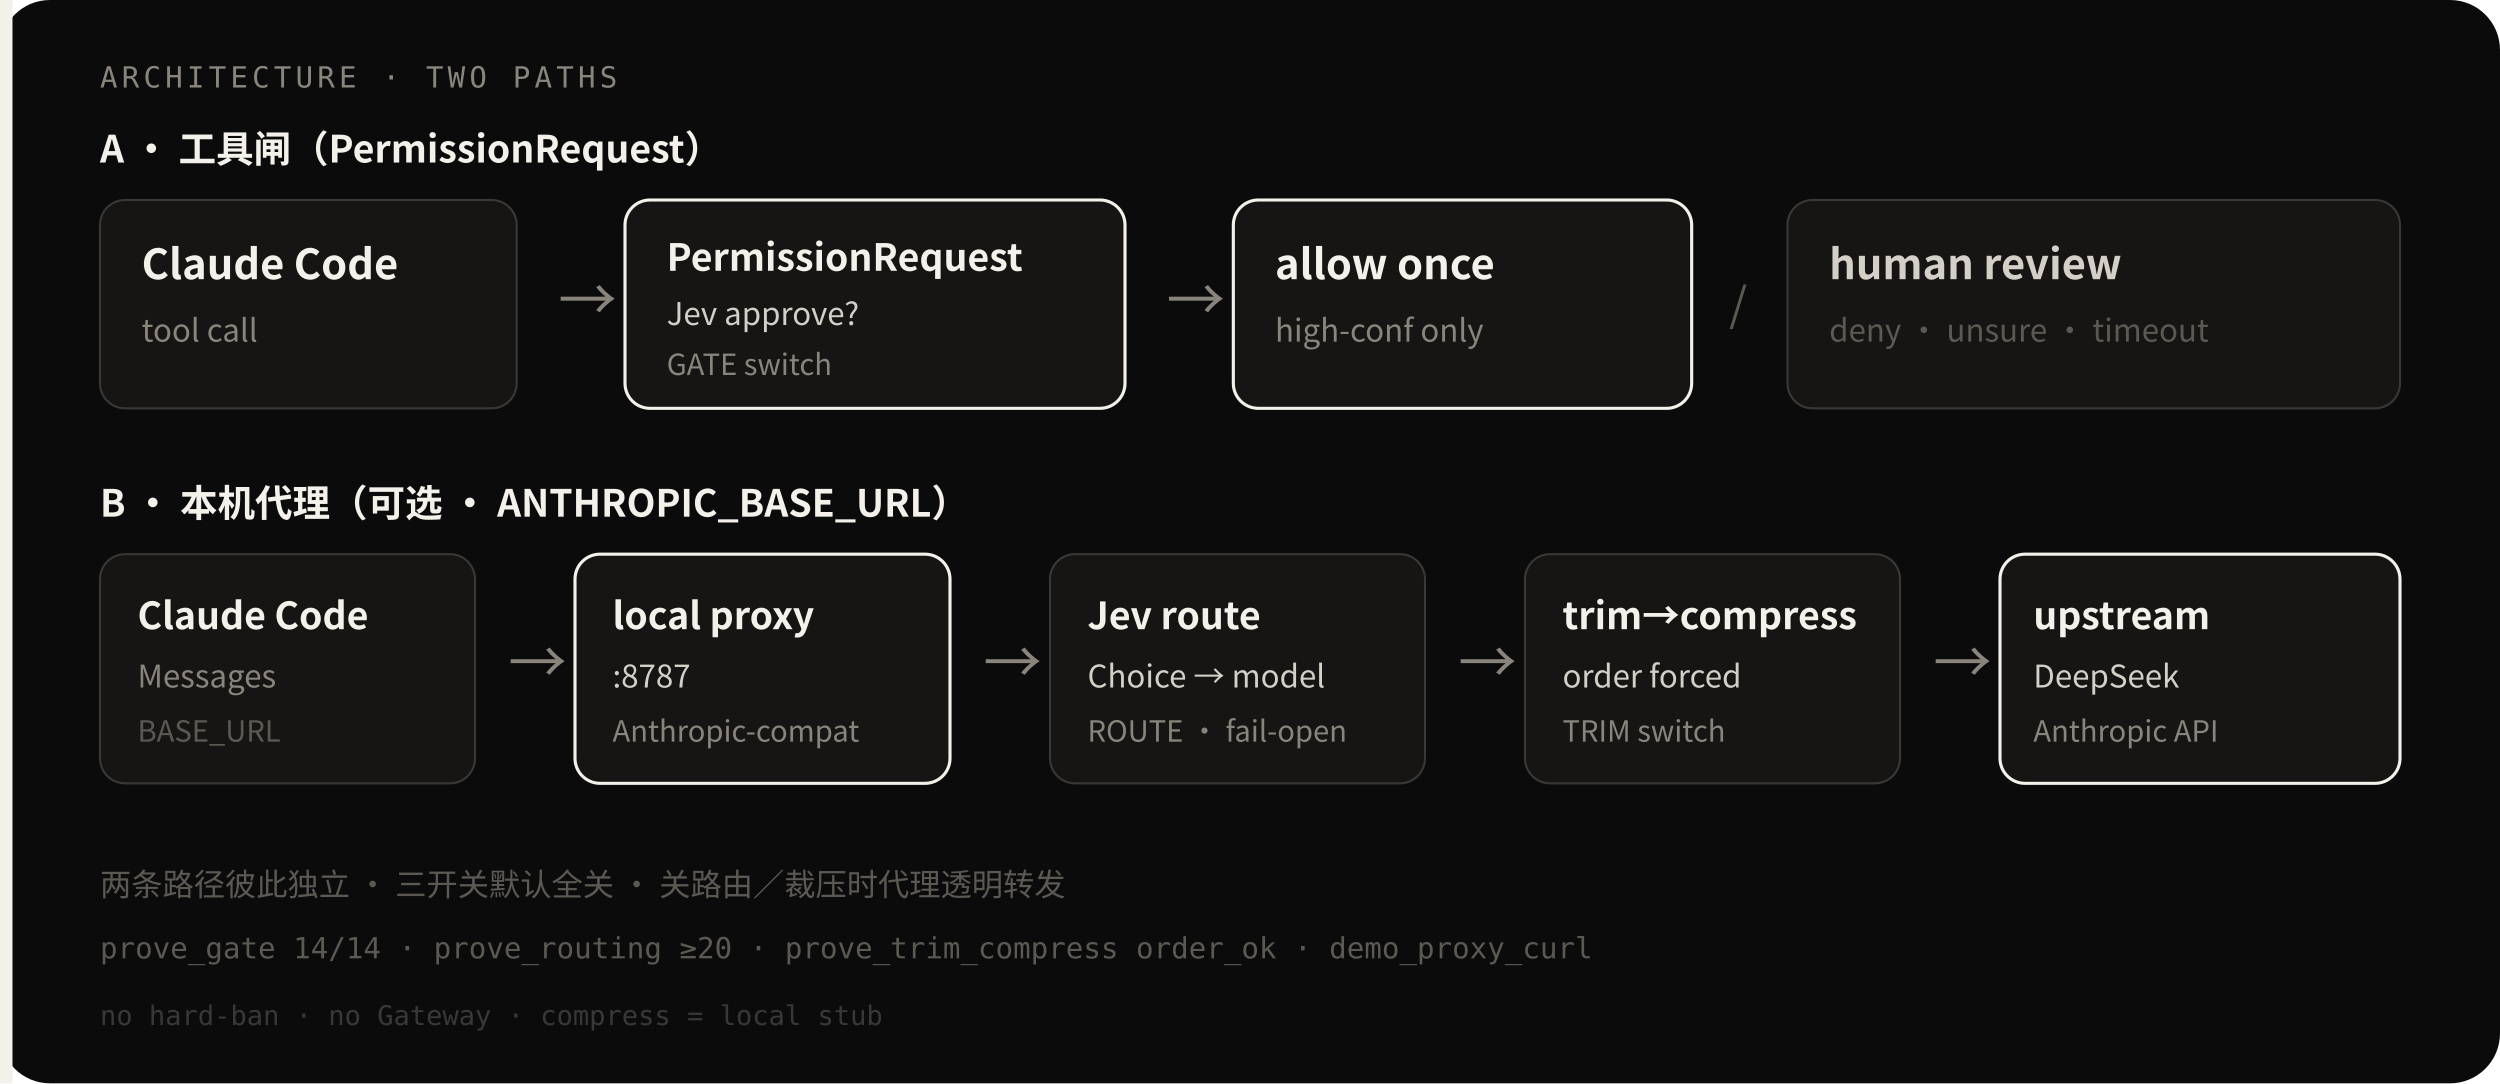
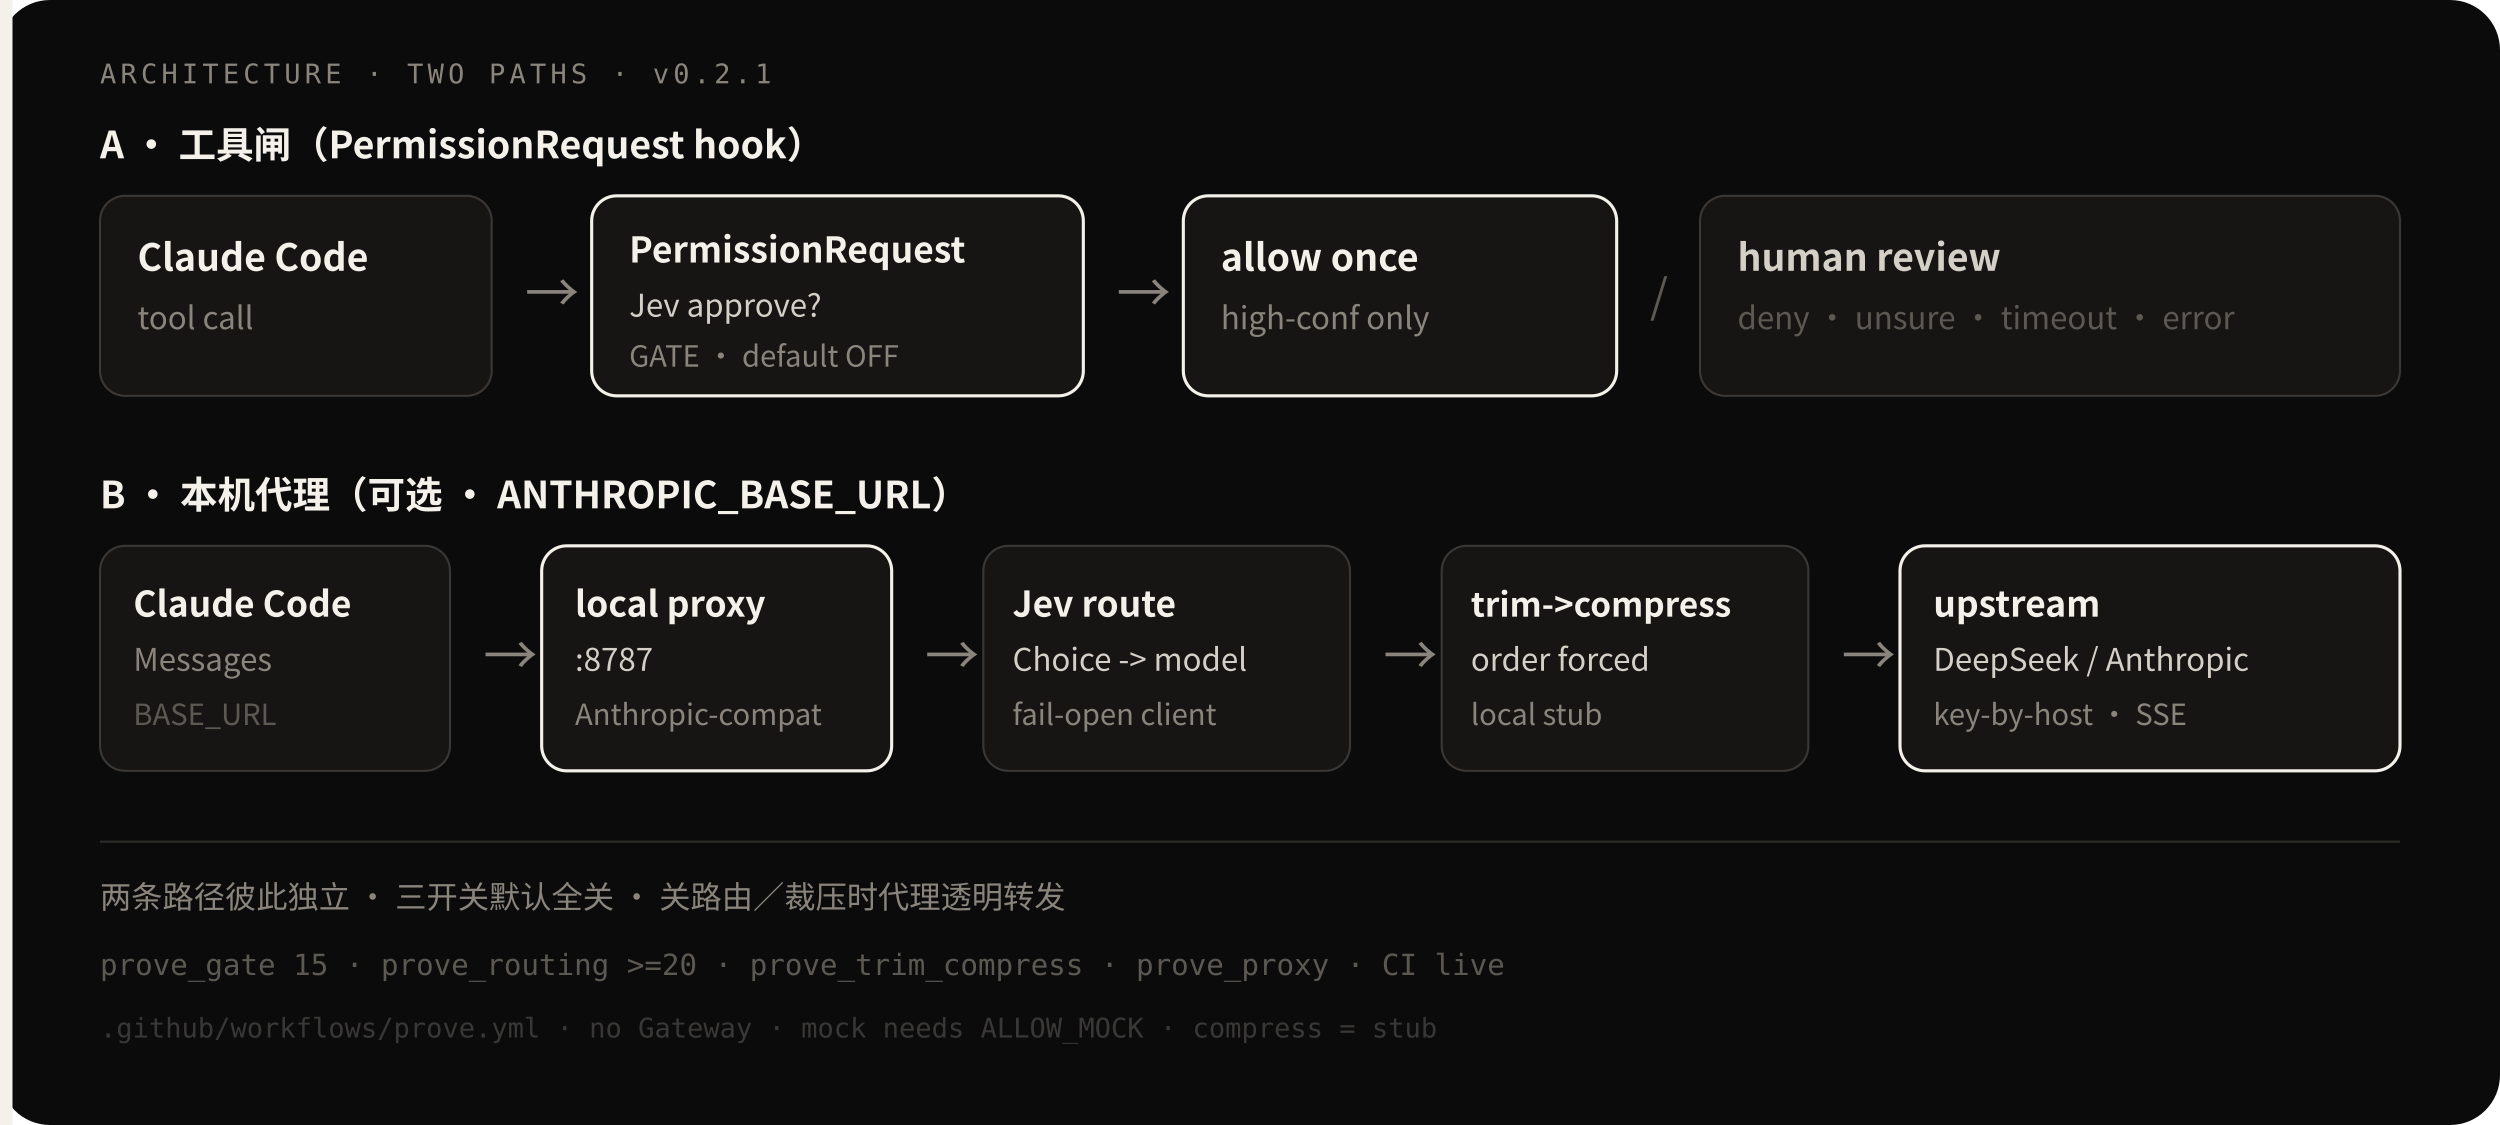
- <svg xmlns="http://www.w3.org/2000/svg" width="1200" height="520" viewBox="0 0 1200 520" role="img" aria-labelledby="t d">
-   <rect width="1200" height="520" rx="24" fill="#0B0B0C" />
-   <rect x="0" y="0" width="6" height="520" fill="#F4F1EA" />
+ <svg xmlns="http://www.w3.org/2000/svg" width="1200" height="540" viewBox="0 0 1200 540" role="img" aria-labelledby="t d">
+   <rect width="1200" height="540" rx="24" fill="#0B0B0C" />
+   <rect x="0" y="0" width="6" height="540" fill="#F4F1EA" />
  <g font-family="-apple-system, BlinkMacSystemFont, 'Segoe UI', 'Noto Sans CJK SC', 'PingFang SC', sans-serif">
-     <text x="48" y="42" fill="#8A857C" font-size="14" letter-spacing="2" font-family="ui-monospace, SFMono-Regular, Menlo, Consolas, monospace">ARCHITECTURE · TWO PATHS</text>
-     <text x="48" y="78" fill="#F4F1EA" font-size="18" font-weight="600" font-family="'Noto Sans CJK SC', 'PingFang SC', sans-serif">A · 工具闸（PermissionRequest）</text>
-     <g transform="translate(48 96)">
-       <rect width="200" height="100" rx="12" fill="#161514" stroke="#3A3836" />
-       <text x="20" y="38" fill="#F4F1EA" font-size="20" font-weight="600">Claude Code</text>
-       <text x="20" y="68" fill="#8A857C" font-size="15">tool call</text>
+     <text x="48" y="40" fill="#8A857C" font-size="13" letter-spacing="2" font-family="ui-monospace, SFMono-Regular, Menlo, Consolas, monospace">ARCHITECTURE · TWO PATHS · v0.2.1</text>
+     <text x="48" y="76" fill="#F4F1EA" font-size="18" font-weight="600" font-family="'Noto Sans CJK SC', 'PingFang SC', sans-serif">A · 工具闸（PermissionRequest hook）</text>
+     <g transform="translate(48 94)">
+       <rect width="188" height="96" rx="12" fill="#161514" stroke="#3A3836" />
+       <text x="18" y="36" fill="#F4F1EA" font-size="18" font-weight="600">Claude Code</text>
+       <text x="18" y="64" fill="#8A857C" font-size="15">tool call</text>
    </g>
-     <text x="268" y="154" fill="#8A857C" font-size="28">→</text>
-     <g transform="translate(300 96)">
-       <rect width="240" height="100" rx="12" fill="#161514" stroke="#F4F1EA" stroke-width="1.5" />
-       <text x="20" y="34" fill="#F4F1EA" font-size="18" font-weight="600">PermissionRequest</text>
-       <text x="20" y="60" fill="#D4D0C8" font-size="15">Jev approve?</text>
-       <text x="20" y="84" fill="#8A857C" font-size="14">GATE switch</text>
+     <text x="252" y="150" fill="#8A857C" font-size="26">→</text>
+     <g transform="translate(284 94)">
+       <rect width="236" height="96" rx="12" fill="#161514" stroke="#F4F1EA" stroke-width="1.5" />
+       <text x="18" y="32" fill="#F4F1EA" font-size="17" font-weight="600">PermissionRequest</text>
+       <text x="18" y="58" fill="#D4D0C8" font-size="15">Jev approve?</text>
+       <text x="18" y="82" fill="#8A857C" font-size="14">GATE · default OFF</text>
    </g>
-     <text x="560" y="154" fill="#8A857C" font-size="28">→</text>
-     <g transform="translate(592 96)">
-       <rect width="220" height="100" rx="12" fill="#161514" stroke="#F4F1EA" stroke-width="1.5" />
-       <text x="20" y="38" fill="#F4F1EA" font-size="20" font-weight="600">allow once</text>
-       <text x="20" y="68" fill="#8A857C" font-size="15">high-conf only</text>
+     <text x="536" y="150" fill="#8A857C" font-size="26">→</text>
+     <g transform="translate(568 94)">
+       <rect width="208" height="96" rx="12" fill="#161514" stroke="#F4F1EA" stroke-width="1.5" />
+       <text x="18" y="36" fill="#F4F1EA" font-size="18" font-weight="600">allow once</text>
+       <text x="18" y="64" fill="#8A857C" font-size="15">high-conf only</text>
    </g>
-     <text x="830" y="154" fill="#5C5852" font-size="22">/</text>
-     <g transform="translate(858 96)">
-       <rect width="294" height="100" rx="12" fill="#161514" stroke="#3A3836" />
-       <text x="20" y="38" fill="#D4D0C8" font-size="20" font-weight="600">human review</text>
-       <text x="20" y="68" fill="#5C5852" font-size="15">deny · unsure · timeout</text>
+     <text x="792" y="150" fill="#5C5852" font-size="22">/</text>
+     <g transform="translate(816 94)">
+       <rect width="336" height="96" rx="12" fill="#161514" stroke="#3A3836" />
+       <text x="18" y="36" fill="#D4D0C8" font-size="18" font-weight="600">human review</text>
+       <text x="18" y="64" fill="#5C5852" font-size="15">deny · unsure · timeout · error</text>
    </g>
-     <text x="48" y="248" fill="#F4F1EA" font-size="18" font-weight="600" font-family="'Noto Sans CJK SC', 'PingFang SC', sans-serif">B · 本机代理（可选 · ANTHROPIC_BASE_URL）</text>
-     <g transform="translate(48 266)">
-       <rect width="180" height="110" rx="12" fill="#161514" stroke="#3A3836" />
-       <text x="18" y="36" fill="#F4F1EA" font-size="18" font-weight="600">Claude Code</text>
-       <text x="18" y="64" fill="#8A857C" font-size="15">Messages</text>
-       <text x="18" y="90" fill="#5C5852" font-size="14">BASE_URL</text>
+     <text x="48" y="244" fill="#F4F1EA" font-size="18" font-weight="600" font-family="'Noto Sans CJK SC', 'PingFang SC', sans-serif">B · 本机代理（可选 · ANTHROPIC_BASE_URL）</text>
+     <g transform="translate(48 262)">
+       <rect width="168" height="108" rx="12" fill="#161514" stroke="#3A3836" />
+       <text x="16" y="34" fill="#F4F1EA" font-size="17" font-weight="600">Claude Code</text>
+       <text x="16" y="60" fill="#8A857C" font-size="15">Messages</text>
+       <text x="16" y="86" fill="#5C5852" font-size="14">BASE_URL</text>
    </g>
-     <text x="244" y="328" fill="#8A857C" font-size="28">→</text>
-     <g transform="translate(276 266)">
-       <rect width="180" height="110" rx="12" fill="#161514" stroke="#F4F1EA" stroke-width="1.5" />
-       <text x="18" y="36" fill="#F4F1EA" font-size="18" font-weight="600">local proxy</text>
-       <text x="18" y="64" fill="#D4D0C8" font-size="15">:8787</text>
-       <text x="18" y="90" fill="#8A857C" font-size="14">Anthropic-compat</text>
+     <text x="232" y="324" fill="#8A857C" font-size="26">→</text>
+     <g transform="translate(260 262)">
+       <rect width="168" height="108" rx="12" fill="#161514" stroke="#F4F1EA" stroke-width="1.5" />
+       <text x="16" y="34" fill="#F4F1EA" font-size="17" font-weight="600">local proxy</text>
+       <text x="16" y="60" fill="#D4D0C8" font-size="15">:8787</text>
+       <text x="16" y="86" fill="#8A857C" font-size="14">Anthropic-compat</text>
    </g>
-     <text x="472" y="328" fill="#8A857C" font-size="28">→</text>
-     <g transform="translate(504 266)">
-       <rect width="180" height="110" rx="12" fill="#161514" stroke="#3A3836" />
-       <text x="18" y="36" fill="#F4F1EA" font-size="18" font-weight="600">Jev route</text>
-       <text x="18" y="64" fill="#D4D0C8" font-size="15">Choice → model</text>
-       <text x="18" y="90" fill="#8A857C" font-size="14">ROUTE · fail-open</text>
+     <text x="444" y="324" fill="#8A857C" font-size="26">→</text>
+     <g transform="translate(472 262)">
+       <rect width="176" height="108" rx="12" fill="#161514" stroke="#3A3836" />
+       <text x="14" y="34" fill="#F4F1EA" font-size="17" font-weight="600">Jev route</text>
+       <text x="14" y="60" fill="#D4D0C8" font-size="15">Choice -&gt; model</text>
+       <text x="14" y="86" fill="#8A857C" font-size="14">fail-open client</text>
    </g>
-     <text x="700" y="328" fill="#8A857C" font-size="28">→</text>
-     <g transform="translate(732 266)">
-       <rect width="180" height="110" rx="12" fill="#161514" stroke="#3A3836" />
-       <text x="18" y="36" fill="#F4F1EA" font-size="18" font-weight="600">trim→compress</text>
-       <text x="18" y="64" fill="#D4D0C8" font-size="15">order forced</text>
-       <text x="18" y="90" fill="#8A857C" font-size="14">TRIM switch</text>
+     <text x="664" y="324" fill="#8A857C" font-size="26">→</text>
+     <g transform="translate(692 262)">
+       <rect width="176" height="108" rx="12" fill="#161514" stroke="#3A3836" />
+       <text x="14" y="34" fill="#F4F1EA" font-size="16" font-weight="600">trim-&gt;compress</text>
+       <text x="14" y="60" fill="#D4D0C8" font-size="15">order forced</text>
+       <text x="14" y="86" fill="#8A857C" font-size="14">local stub</text>
    </g>
-     <text x="928" y="328" fill="#8A857C" font-size="28">→</text>
-     <g transform="translate(960 266)">
-       <rect width="192" height="110" rx="12" fill="#161514" stroke="#F4F1EA" stroke-width="1.5" />
-       <text x="16" y="36" fill="#F4F1EA" font-size="18" font-weight="600">upstream</text>
-       <text x="16" y="64" fill="#D4D0C8" font-size="15">DeepSeek</text>
-       <text x="16" y="90" fill="#8A857C" font-size="14">Anthropic API</text>
+     <text x="884" y="324" fill="#8A857C" font-size="26">→</text>
+     <g transform="translate(912 262)">
+       <rect width="240" height="108" rx="12" fill="#161514" stroke="#F4F1EA" stroke-width="1.5" />
+       <text x="16" y="34" fill="#F4F1EA" font-size="17" font-weight="600">upstream</text>
+       <text x="16" y="60" fill="#D4D0C8" font-size="15">DeepSeek / Anthropic</text>
+       <text x="16" y="86" fill="#8A857C" font-size="14">key-by-host · SSE</text>
    </g>
-     <text x="48" y="430" fill="#5C5852" font-size="15" font-family="'Noto Sans CJK SC', 'PingFang SC', sans-serif">两条路径彼此独立 · 三开关默认全关 · 关路由／裁压时代理透明转发</text>
-     <text x="48" y="460" fill="#5C5852" font-size="14" font-family="ui-monospace, SFMono-Regular, Menlo, Consolas, monospace">prove_gate 14/14 · prove_routing ≥20 · prove_trim_compress order_ok · demo_proxy_curl</text>
-     <text x="48" y="492" fill="#3A3836" font-size="13" font-family="ui-monospace, SFMono-Regular, Menlo, Consolas, monospace">no hard-ban · no Gateway · compress = local stub</text>
+     <line x1="48" y1="404" x2="1152" y2="404" stroke="#2E2C2A" stroke-width="1" />
+     <text x="48" y="436" fill="#8A857C" font-size="15" font-family="'Noto Sans CJK SC', 'PingFang SC', sans-serif">两条路径彼此独立 · 三开关默认全关 · 关路由／裁压时代理透明转发</text>
+     <text x="48" y="468" fill="#5C5852" font-size="14" font-family="ui-monospace, SFMono-Regular, Menlo, Consolas, monospace">prove_gate 15 · prove_routing &gt;=20 · prove_trim_compress · prove_proxy · CI live</text>
+     <text x="48" y="498" fill="#3A3836" font-size="13" font-family="ui-monospace, SFMono-Regular, Menlo, Consolas, monospace">.github/workflows/prove.yml · no Gateway · mock needs ALLOW_MOCK · compress = stub</text>
  </g>
</svg>
